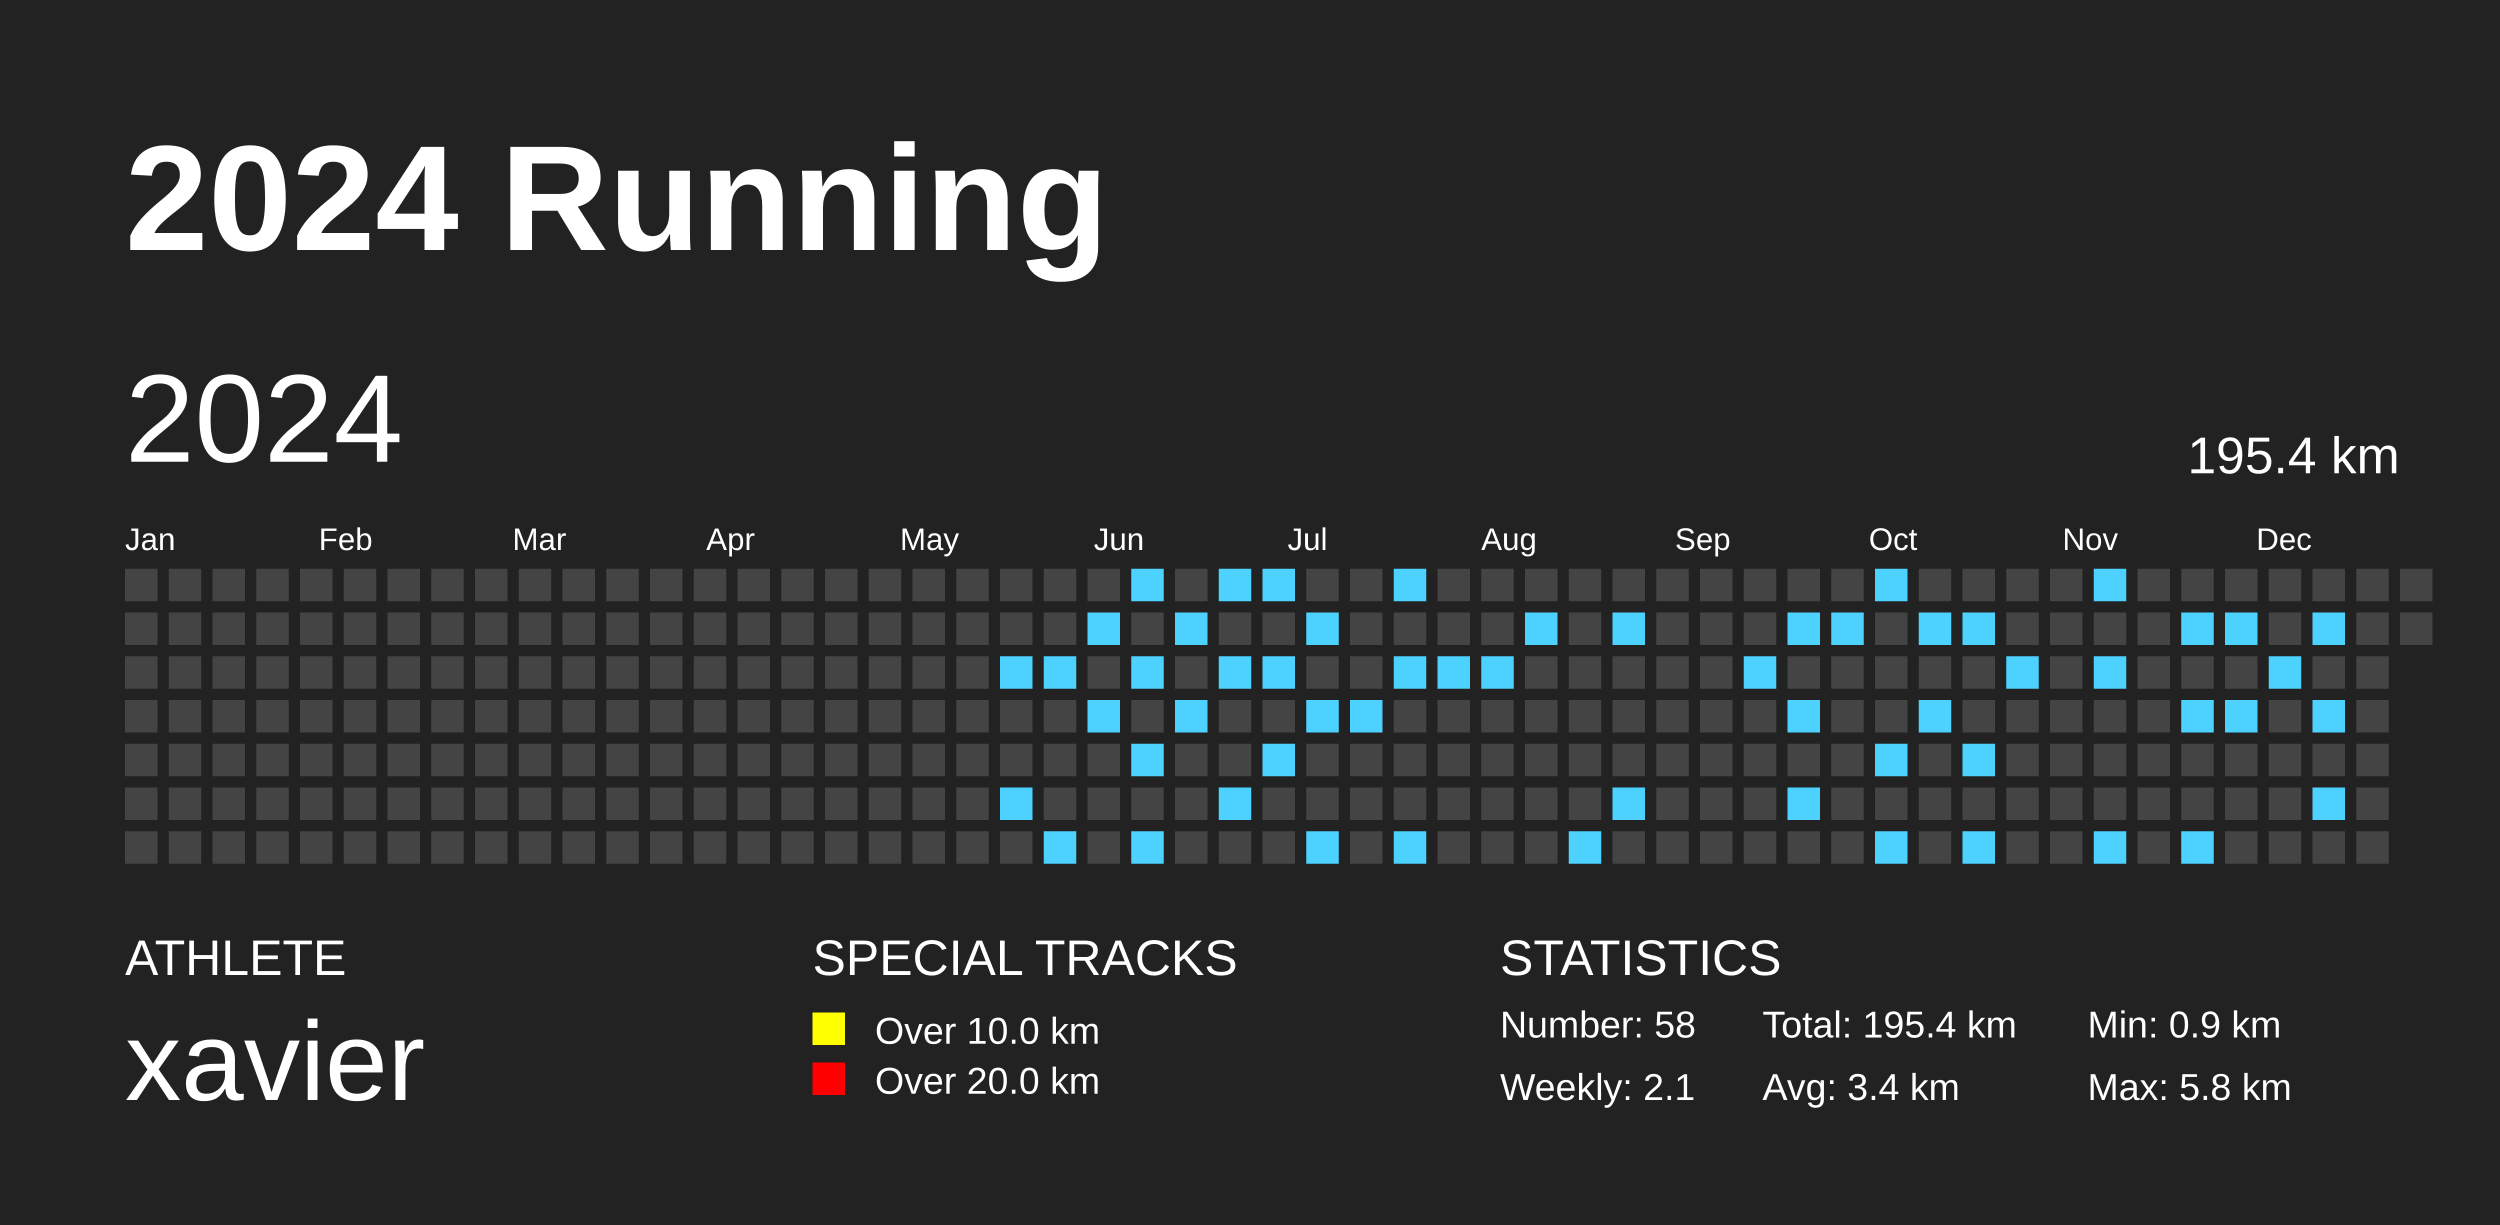
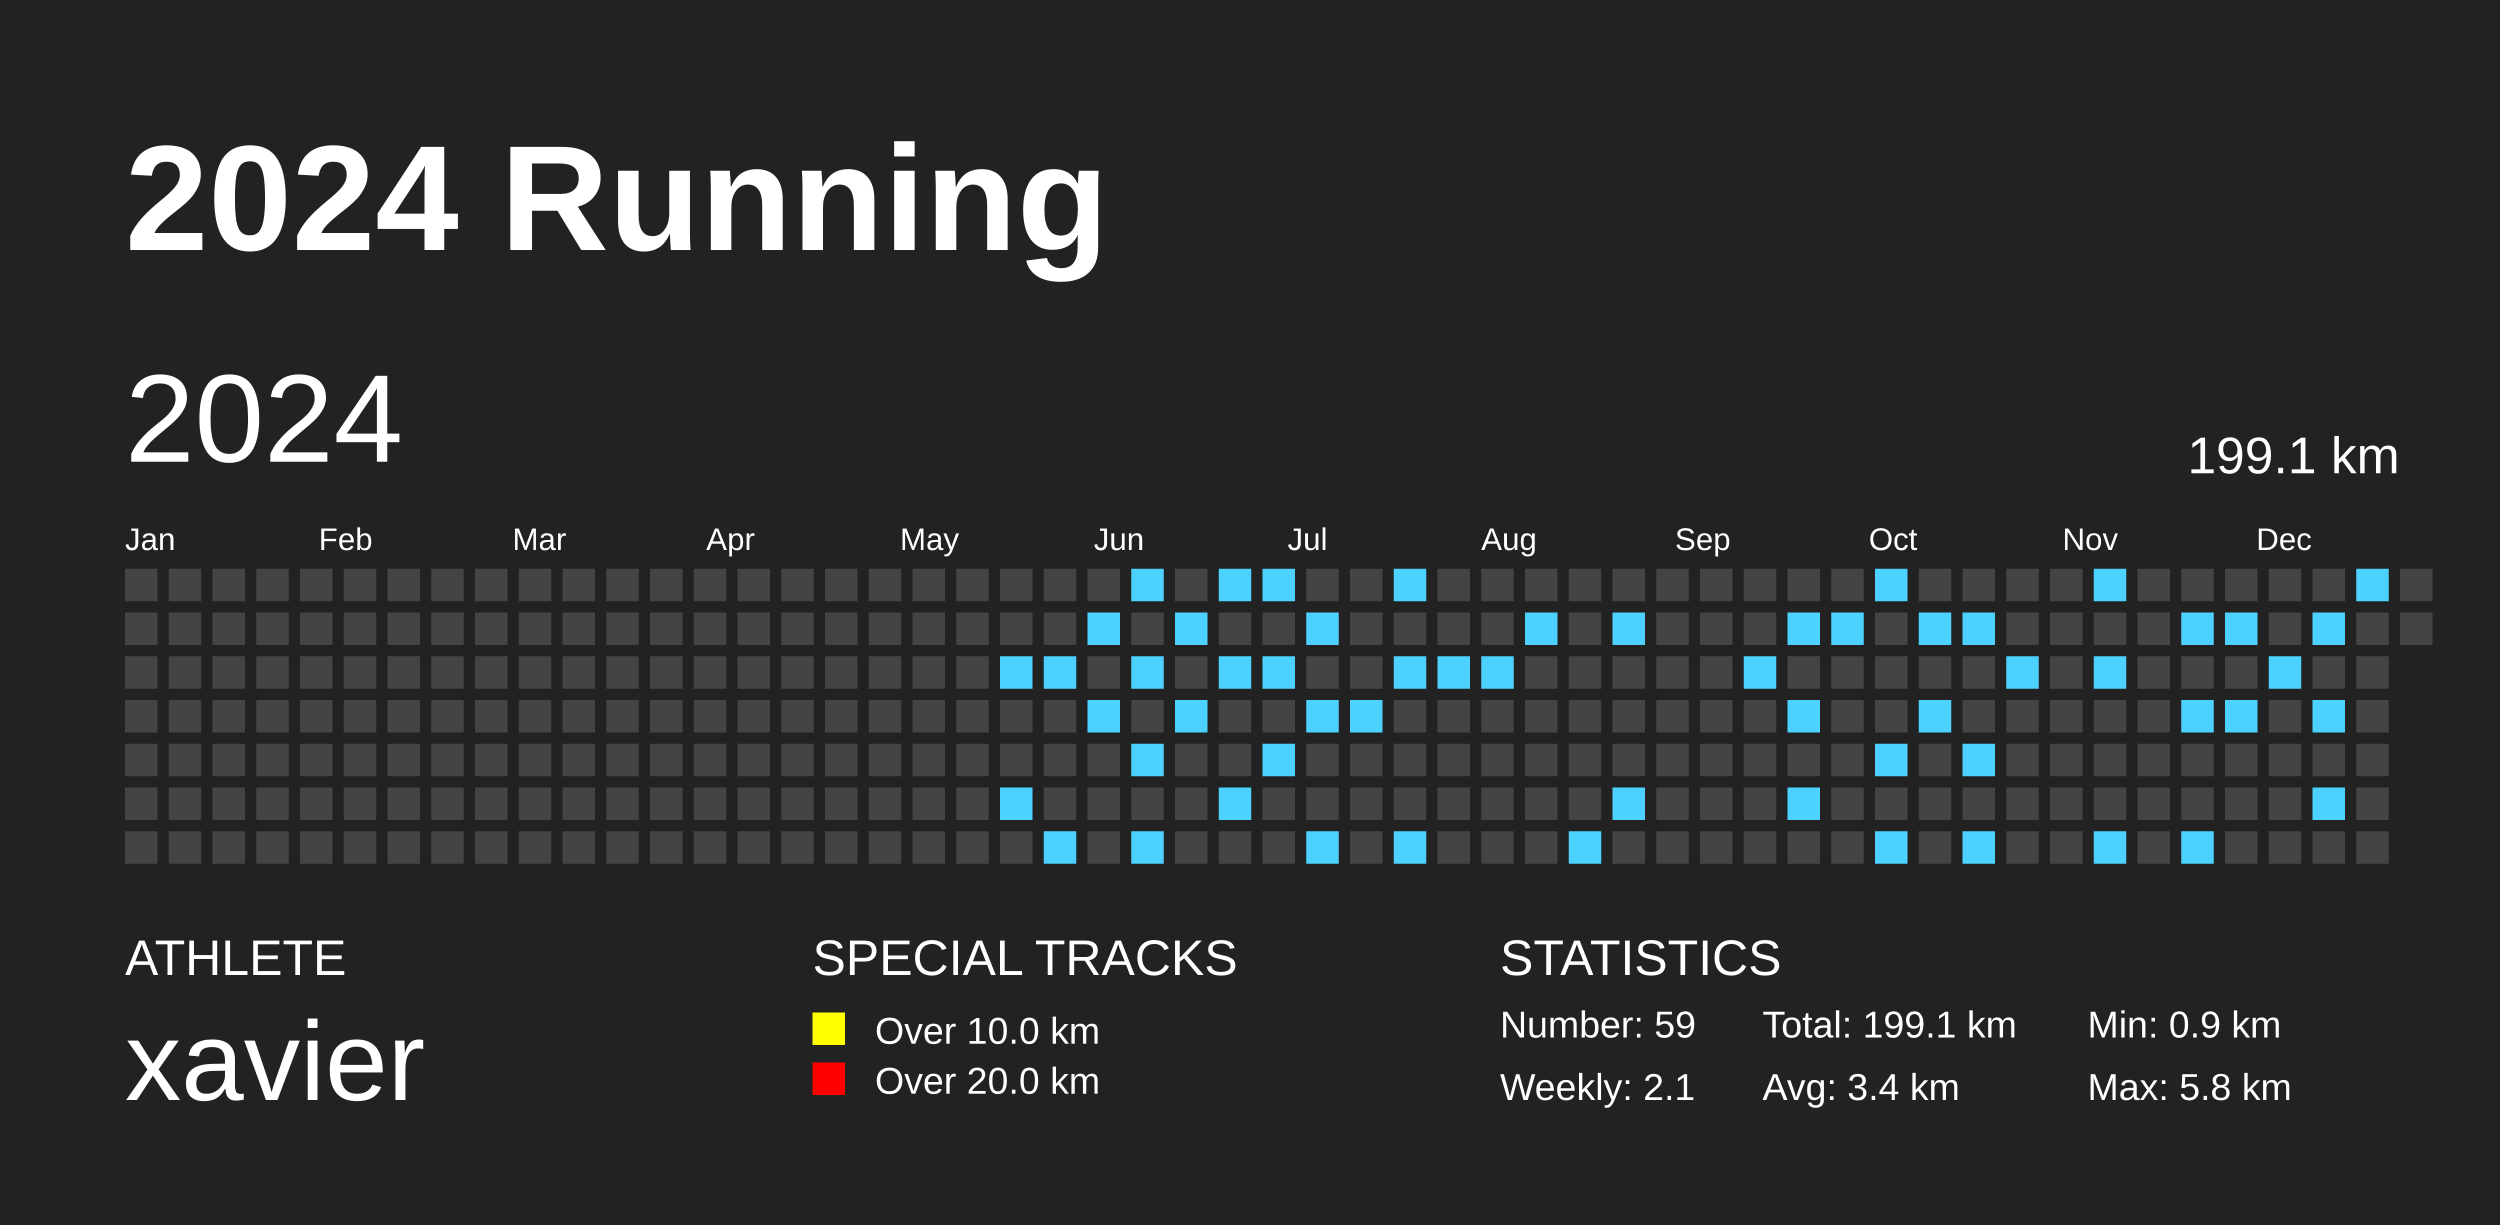
<svg xmlns="http://www.w3.org/2000/svg" baseProfile="full" height="98mm" version="1.1" viewBox="0,0,200,98" width="200mm">
  <defs />
  <rect fill="#222222" height="98" width="200" x="0" y="0" />
  <text fill="#FFFFFF" style="font-size:12px; font-family:Arial; font-weight:bold;" x="10" y="20">2024 Running</text>
  <text fill="#FFFFFF" style="font-size:4px; font-family:Arial" x="10" y="78">ATHLETE</text>
  <text fill="#FFFFFF" style="font-size:9px; font-family:Arial" x="10" y="88">xavier</text>
  <text fill="#FFFFFF" style="font-size:4px; font-family:Arial" x="65" y="78">SPECIAL TRACKS</text>
  <rect fill="yellow" height="2.6" width="2.6" x="65" y="81" />
  <text fill="#FFFFFF" style="font-size:3px; font-family:Arial" x="70" y="83.5">Over 10.0 km</text>
  <rect fill="red" height="2.6" width="2.6" x="65" y="85" />
  <text fill="#FFFFFF" style="font-size:3px; font-family:Arial" x="70" y="87.5">Over 20.0 km</text>
  <text fill="#FFFFFF" style="font-size:4px; font-family:Arial" x="120" y="78">STATISTICS</text>
-   <text fill="#FFFFFF" style="font-size:3px; font-family:Arial" x="120" y="83">Number: 58</text>
+   <text fill="#FFFFFF" style="font-size:3px; font-family:Arial" x="120" y="83">Number: 59</text>
  <text fill="#FFFFFF" style="font-size:3px; font-family:Arial" x="120" y="88">Weekly: 2.1</text>
-   <text fill="#FFFFFF" style="font-size:3px; font-family:Arial" x="141" y="83">Total: 195.4 km</text>
+   <text fill="#FFFFFF" style="font-size:3px; font-family:Arial" x="141" y="83">Total: 199.1 km</text>
  <text fill="#FFFFFF" style="font-size:3px; font-family:Arial" x="141" y="88">Avg: 3.4 km</text>
  <text fill="#FFFFFF" style="font-size:3px; font-family:Arial" x="167" y="83">Min: 0.9 km</text>
  <text fill="#FFFFFF" style="font-size:3px; font-family:Arial" x="167" y="88">Max: 5.8 km</text>
  <text dominant-baseline="hanging" fill="#FFFFFF" style="font-size:10.0px; font-family:Arial;" x="10" y="30">2024</text>
-   <text dominant-baseline="hanging" fill="#FFFFFF" style="font-size:4.125px; font-family:Arial;" x="175" y="35">195.4 km</text>
+   <text dominant-baseline="hanging" fill="#FFFFFF" style="font-size:4.125px; font-family:Arial;" x="175" y="35">199.1 km</text>
  <text fill="#FFFFFF" style="font-size:2.5px; font-family:Arial" x="10.0" y="44">Jan</text>
  <text fill="#FFFFFF" style="font-size:2.5px; font-family:Arial" x="25.5" y="44">Feb</text>
  <text fill="#FFFFFF" style="font-size:2.5px; font-family:Arial" x="41.0" y="44">Mar</text>
  <text fill="#FFFFFF" style="font-size:2.5px; font-family:Arial" x="56.5" y="44">Apr</text>
  <text fill="#FFFFFF" style="font-size:2.5px; font-family:Arial" x="72.0" y="44">May</text>
  <text fill="#FFFFFF" style="font-size:2.5px; font-family:Arial" x="87.5" y="44">Jun</text>
  <text fill="#FFFFFF" style="font-size:2.5px; font-family:Arial" x="103.0" y="44">Jul</text>
  <text fill="#FFFFFF" style="font-size:2.5px; font-family:Arial" x="118.5" y="44">Aug</text>
  <text fill="#FFFFFF" style="font-size:2.5px; font-family:Arial" x="134.0" y="44">Sep</text>
  <text fill="#FFFFFF" style="font-size:2.5px; font-family:Arial" x="149.5" y="44">Oct</text>
  <text fill="#FFFFFF" style="font-size:2.5px; font-family:Arial" x="165.0" y="44">Nov</text>
  <text fill="#FFFFFF" style="font-size:2.5px; font-family:Arial" x="180.5" y="44">Dec</text>
  <rect fill="#444444" height="2.6" width="2.6" x="10.0" y="45.5" />
  <rect fill="#444444" height="2.6" width="2.6" x="10.0" y="49.0" />
  <rect fill="#444444" height="2.6" width="2.6" x="10.0" y="52.5" />
  <rect fill="#444444" height="2.6" width="2.6" x="10.0" y="56.0" />
  <rect fill="#444444" height="2.6" width="2.6" x="10.0" y="59.5" />
  <rect fill="#444444" height="2.6" width="2.6" x="10.0" y="63.0" />
  <rect fill="#444444" height="2.6" width="2.6" x="10.0" y="66.5" />
  <rect fill="#444444" height="2.6" width="2.6" x="13.5" y="45.5" />
  <rect fill="#444444" height="2.6" width="2.6" x="13.5" y="49.0" />
  <rect fill="#444444" height="2.6" width="2.6" x="13.5" y="52.5" />
  <rect fill="#444444" height="2.6" width="2.6" x="13.5" y="56.0" />
  <rect fill="#444444" height="2.6" width="2.6" x="13.5" y="59.5" />
  <rect fill="#444444" height="2.6" width="2.6" x="13.5" y="63.0" />
  <rect fill="#444444" height="2.6" width="2.6" x="13.5" y="66.5" />
  <rect fill="#444444" height="2.6" width="2.6" x="17.0" y="45.5" />
  <rect fill="#444444" height="2.6" width="2.6" x="17.0" y="49.0" />
  <rect fill="#444444" height="2.6" width="2.6" x="17.0" y="52.5" />
  <rect fill="#444444" height="2.6" width="2.6" x="17.0" y="56.0" />
  <rect fill="#444444" height="2.6" width="2.6" x="17.0" y="59.5" />
  <rect fill="#444444" height="2.6" width="2.6" x="17.0" y="63.0" />
  <rect fill="#444444" height="2.6" width="2.6" x="17.0" y="66.5" />
  <rect fill="#444444" height="2.6" width="2.6" x="20.5" y="45.5" />
  <rect fill="#444444" height="2.6" width="2.6" x="20.5" y="49.0" />
  <rect fill="#444444" height="2.6" width="2.6" x="20.5" y="52.5" />
  <rect fill="#444444" height="2.6" width="2.6" x="20.5" y="56.0" />
  <rect fill="#444444" height="2.6" width="2.6" x="20.5" y="59.5" />
  <rect fill="#444444" height="2.6" width="2.6" x="20.5" y="63.0" />
  <rect fill="#444444" height="2.6" width="2.6" x="20.5" y="66.5" />
  <rect fill="#444444" height="2.6" width="2.6" x="24.0" y="45.5" />
  <rect fill="#444444" height="2.6" width="2.6" x="24.0" y="49.0" />
  <rect fill="#444444" height="2.6" width="2.6" x="24.0" y="52.5" />
  <rect fill="#444444" height="2.6" width="2.6" x="24.0" y="56.0" />
  <rect fill="#444444" height="2.6" width="2.6" x="24.0" y="59.5" />
  <rect fill="#444444" height="2.6" width="2.6" x="24.0" y="63.0" />
  <rect fill="#444444" height="2.6" width="2.6" x="24.0" y="66.5" />
  <rect fill="#444444" height="2.6" width="2.6" x="27.5" y="45.5" />
  <rect fill="#444444" height="2.6" width="2.6" x="27.5" y="49.0" />
  <rect fill="#444444" height="2.6" width="2.6" x="27.5" y="52.5" />
  <rect fill="#444444" height="2.6" width="2.6" x="27.5" y="56.0" />
  <rect fill="#444444" height="2.6" width="2.6" x="27.5" y="59.5" />
  <rect fill="#444444" height="2.6" width="2.6" x="27.5" y="63.0" />
  <rect fill="#444444" height="2.6" width="2.6" x="27.5" y="66.5" />
  <rect fill="#444444" height="2.6" width="2.6" x="31.0" y="45.5" />
  <rect fill="#444444" height="2.6" width="2.6" x="31.0" y="49.0" />
  <rect fill="#444444" height="2.6" width="2.6" x="31.0" y="52.5" />
  <rect fill="#444444" height="2.6" width="2.6" x="31.0" y="56.0" />
  <rect fill="#444444" height="2.6" width="2.6" x="31.0" y="59.5" />
  <rect fill="#444444" height="2.6" width="2.6" x="31.0" y="63.0" />
  <rect fill="#444444" height="2.6" width="2.6" x="31.0" y="66.5" />
  <rect fill="#444444" height="2.6" width="2.6" x="34.5" y="45.5" />
  <rect fill="#444444" height="2.6" width="2.6" x="34.5" y="49.0" />
  <rect fill="#444444" height="2.6" width="2.6" x="34.5" y="52.5" />
  <rect fill="#444444" height="2.6" width="2.6" x="34.5" y="56.0" />
  <rect fill="#444444" height="2.6" width="2.6" x="34.5" y="59.5" />
  <rect fill="#444444" height="2.6" width="2.6" x="34.5" y="63.0" />
  <rect fill="#444444" height="2.6" width="2.6" x="34.5" y="66.5" />
  <rect fill="#444444" height="2.6" width="2.6" x="38.0" y="45.5" />
  <rect fill="#444444" height="2.6" width="2.6" x="38.0" y="49.0" />
  <rect fill="#444444" height="2.6" width="2.6" x="38.0" y="52.5" />
  <rect fill="#444444" height="2.6" width="2.6" x="38.0" y="56.0" />
  <rect fill="#444444" height="2.6" width="2.6" x="38.0" y="59.5" />
  <rect fill="#444444" height="2.6" width="2.6" x="38.0" y="63.0" />
  <rect fill="#444444" height="2.6" width="2.6" x="38.0" y="66.5" />
  <rect fill="#444444" height="2.6" width="2.6" x="41.5" y="45.5" />
  <rect fill="#444444" height="2.6" width="2.6" x="41.5" y="49.0" />
  <rect fill="#444444" height="2.6" width="2.6" x="41.5" y="52.5" />
  <rect fill="#444444" height="2.6" width="2.6" x="41.5" y="56.0" />
  <rect fill="#444444" height="2.6" width="2.6" x="41.5" y="59.5" />
  <rect fill="#444444" height="2.6" width="2.6" x="41.5" y="63.0" />
  <rect fill="#444444" height="2.6" width="2.6" x="41.5" y="66.5" />
  <rect fill="#444444" height="2.6" width="2.6" x="45.0" y="45.5" />
  <rect fill="#444444" height="2.6" width="2.6" x="45.0" y="49.0" />
  <rect fill="#444444" height="2.6" width="2.6" x="45.0" y="52.5" />
  <rect fill="#444444" height="2.6" width="2.6" x="45.0" y="56.0" />
  <rect fill="#444444" height="2.6" width="2.6" x="45.0" y="59.5" />
  <rect fill="#444444" height="2.6" width="2.6" x="45.0" y="63.0" />
  <rect fill="#444444" height="2.6" width="2.6" x="45.0" y="66.5" />
  <rect fill="#444444" height="2.6" width="2.6" x="48.5" y="45.5" />
  <rect fill="#444444" height="2.6" width="2.6" x="48.5" y="49.0" />
  <rect fill="#444444" height="2.6" width="2.6" x="48.5" y="52.5" />
  <rect fill="#444444" height="2.6" width="2.6" x="48.5" y="56.0" />
  <rect fill="#444444" height="2.6" width="2.6" x="48.5" y="59.5" />
  <rect fill="#444444" height="2.6" width="2.6" x="48.5" y="63.0" />
  <rect fill="#444444" height="2.6" width="2.6" x="48.5" y="66.5" />
  <rect fill="#444444" height="2.6" width="2.6" x="52.0" y="45.5" />
  <rect fill="#444444" height="2.6" width="2.6" x="52.0" y="49.0" />
  <rect fill="#444444" height="2.6" width="2.6" x="52.0" y="52.5" />
  <rect fill="#444444" height="2.6" width="2.6" x="52.0" y="56.0" />
  <rect fill="#444444" height="2.6" width="2.6" x="52.0" y="59.5" />
  <rect fill="#444444" height="2.6" width="2.6" x="52.0" y="63.0" />
  <rect fill="#444444" height="2.6" width="2.6" x="52.0" y="66.5" />
  <rect fill="#444444" height="2.6" width="2.6" x="55.5" y="45.5" />
  <rect fill="#444444" height="2.6" width="2.6" x="55.5" y="49.0" />
  <rect fill="#444444" height="2.6" width="2.6" x="55.5" y="52.5" />
  <rect fill="#444444" height="2.6" width="2.6" x="55.5" y="56.0" />
  <rect fill="#444444" height="2.6" width="2.6" x="55.5" y="59.5" />
  <rect fill="#444444" height="2.6" width="2.6" x="55.5" y="63.0" />
  <rect fill="#444444" height="2.6" width="2.6" x="55.5" y="66.5" />
  <rect fill="#444444" height="2.6" width="2.6" x="59.0" y="45.5" />
  <rect fill="#444444" height="2.6" width="2.6" x="59.0" y="49.0" />
  <rect fill="#444444" height="2.6" width="2.6" x="59.0" y="52.5" />
  <rect fill="#444444" height="2.6" width="2.6" x="59.0" y="56.0" />
  <rect fill="#444444" height="2.6" width="2.6" x="59.0" y="59.5" />
  <rect fill="#444444" height="2.6" width="2.6" x="59.0" y="63.0" />
  <rect fill="#444444" height="2.6" width="2.6" x="59.0" y="66.5" />
  <rect fill="#444444" height="2.6" width="2.6" x="62.5" y="45.5" />
  <rect fill="#444444" height="2.6" width="2.6" x="62.5" y="49.0" />
  <rect fill="#444444" height="2.6" width="2.6" x="62.5" y="52.5" />
  <rect fill="#444444" height="2.6" width="2.6" x="62.5" y="56.0" />
  <rect fill="#444444" height="2.6" width="2.6" x="62.5" y="59.5" />
  <rect fill="#444444" height="2.6" width="2.6" x="62.5" y="63.0" />
  <rect fill="#444444" height="2.6" width="2.6" x="62.5" y="66.5" />
  <rect fill="#444444" height="2.6" width="2.6" x="66.0" y="45.5" />
  <rect fill="#444444" height="2.6" width="2.6" x="66.0" y="49.0" />
  <rect fill="#444444" height="2.6" width="2.6" x="66.0" y="52.5" />
  <rect fill="#444444" height="2.6" width="2.6" x="66.0" y="56.0" />
  <rect fill="#444444" height="2.6" width="2.6" x="66.0" y="59.5" />
  <rect fill="#444444" height="2.6" width="2.6" x="66.0" y="63.0" />
  <rect fill="#444444" height="2.6" width="2.6" x="66.0" y="66.5" />
  <rect fill="#444444" height="2.6" width="2.6" x="69.5" y="45.5" />
  <rect fill="#444444" height="2.6" width="2.6" x="69.5" y="49.0" />
  <rect fill="#444444" height="2.6" width="2.6" x="69.5" y="52.5" />
  <rect fill="#444444" height="2.6" width="2.6" x="69.5" y="56.0" />
  <rect fill="#444444" height="2.6" width="2.6" x="69.5" y="59.5" />
  <rect fill="#444444" height="2.6" width="2.6" x="69.5" y="63.0" />
  <rect fill="#444444" height="2.6" width="2.6" x="69.5" y="66.5" />
  <rect fill="#444444" height="2.6" width="2.6" x="73.0" y="45.5" />
  <rect fill="#444444" height="2.6" width="2.6" x="73.0" y="49.0" />
  <rect fill="#444444" height="2.6" width="2.6" x="73.0" y="52.5" />
  <rect fill="#444444" height="2.6" width="2.6" x="73.0" y="56.0" />
  <rect fill="#444444" height="2.6" width="2.6" x="73.0" y="59.5" />
  <rect fill="#444444" height="2.6" width="2.6" x="73.0" y="63.0" />
  <rect fill="#444444" height="2.6" width="2.6" x="73.0" y="66.5" />
  <rect fill="#444444" height="2.6" width="2.6" x="76.5" y="45.5" />
  <rect fill="#444444" height="2.6" width="2.6" x="76.5" y="49.0" />
  <rect fill="#444444" height="2.6" width="2.6" x="76.5" y="52.5" />
  <rect fill="#444444" height="2.6" width="2.6" x="76.5" y="56.0" />
  <rect fill="#444444" height="2.6" width="2.6" x="76.5" y="59.5" />
  <rect fill="#444444" height="2.6" width="2.6" x="76.5" y="63.0" />
  <rect fill="#444444" height="2.6" width="2.6" x="76.5" y="66.5" />
  <rect fill="#444444" height="2.6" width="2.6" x="80.0" y="45.5" />
  <rect fill="#444444" height="2.6" width="2.6" x="80.0" y="49.0" />
  <rect fill="#4dd2ff" height="2.6" width="2.6" x="80.0" y="52.5" />
  <rect fill="#444444" height="2.6" width="2.6" x="80.0" y="56.0" />
  <rect fill="#444444" height="2.6" width="2.6" x="80.0" y="59.5" />
  <rect fill="#4dd2ff" height="2.6" width="2.6" x="80.0" y="63.0" />
  <rect fill="#444444" height="2.6" width="2.6" x="80.0" y="66.5" />
  <rect fill="#444444" height="2.6" width="2.6" x="83.5" y="45.5" />
  <rect fill="#444444" height="2.6" width="2.6" x="83.5" y="49.0" />
  <rect fill="#4dd2ff" height="2.6" width="2.6" x="83.5" y="52.5" />
  <rect fill="#444444" height="2.6" width="2.6" x="83.5" y="56.0" />
  <rect fill="#444444" height="2.6" width="2.6" x="83.5" y="59.5" />
  <rect fill="#444444" height="2.6" width="2.6" x="83.5" y="63.0" />
  <rect fill="#4dd2ff" height="2.6" width="2.6" x="83.5" y="66.5" />
  <rect fill="#444444" height="2.6" width="2.6" x="87.0" y="45.5" />
  <rect fill="#4dd2ff" height="2.6" width="2.6" x="87.0" y="49.0" />
  <rect fill="#444444" height="2.6" width="2.6" x="87.0" y="52.5" />
  <rect fill="#4dd2ff" height="2.6" width="2.6" x="87.0" y="56.0" />
  <rect fill="#444444" height="2.6" width="2.6" x="87.0" y="59.5" />
  <rect fill="#444444" height="2.6" width="2.6" x="87.0" y="63.0" />
  <rect fill="#444444" height="2.6" width="2.6" x="87.0" y="66.5" />
  <rect fill="#4dd2ff" height="2.6" width="2.6" x="90.5" y="45.5" />
  <rect fill="#444444" height="2.6" width="2.6" x="90.5" y="49.0" />
  <rect fill="#4dd2ff" height="2.6" width="2.6" x="90.5" y="52.5" />
  <rect fill="#444444" height="2.6" width="2.6" x="90.5" y="56.0" />
  <rect fill="#4dd2ff" height="2.6" width="2.6" x="90.5" y="59.5" />
  <rect fill="#444444" height="2.6" width="2.6" x="90.5" y="63.0" />
  <rect fill="#4dd2ff" height="2.6" width="2.6" x="90.5" y="66.5" />
  <rect fill="#444444" height="2.6" width="2.6" x="94.0" y="45.5" />
  <rect fill="#4dd2ff" height="2.6" width="2.6" x="94.0" y="49.0" />
  <rect fill="#444444" height="2.6" width="2.6" x="94.0" y="52.5" />
  <rect fill="#4dd2ff" height="2.6" width="2.6" x="94.0" y="56.0" />
  <rect fill="#444444" height="2.6" width="2.6" x="94.0" y="59.5" />
  <rect fill="#444444" height="2.6" width="2.6" x="94.0" y="63.0" />
  <rect fill="#444444" height="2.6" width="2.6" x="94.0" y="66.5" />
  <rect fill="#4dd2ff" height="2.6" width="2.6" x="97.5" y="45.5" />
  <rect fill="#444444" height="2.6" width="2.6" x="97.5" y="49.0" />
  <rect fill="#4dd2ff" height="2.6" width="2.6" x="97.5" y="52.5" />
  <rect fill="#444444" height="2.6" width="2.6" x="97.5" y="56.0" />
  <rect fill="#444444" height="2.6" width="2.6" x="97.5" y="59.5" />
  <rect fill="#4dd2ff" height="2.6" width="2.6" x="97.5" y="63.0" />
  <rect fill="#444444" height="2.6" width="2.6" x="97.5" y="66.5" />
  <rect fill="#4dd2ff" height="2.6" width="2.6" x="101.0" y="45.5" />
  <rect fill="#444444" height="2.6" width="2.6" x="101.0" y="49.0" />
  <rect fill="#4dd2ff" height="2.6" width="2.6" x="101.0" y="52.5" />
  <rect fill="#444444" height="2.6" width="2.6" x="101.0" y="56.0" />
  <rect fill="#4dd2ff" height="2.6" width="2.6" x="101.0" y="59.5" />
  <rect fill="#444444" height="2.6" width="2.6" x="101.0" y="63.0" />
  <rect fill="#444444" height="2.6" width="2.6" x="101.0" y="66.5" />
  <rect fill="#444444" height="2.6" width="2.6" x="104.5" y="45.5" />
  <rect fill="#4dd2ff" height="2.6" width="2.6" x="104.5" y="49.0" />
  <rect fill="#444444" height="2.6" width="2.6" x="104.5" y="52.5" />
  <rect fill="#4dd2ff" height="2.6" width="2.6" x="104.5" y="56.0" />
  <rect fill="#444444" height="2.6" width="2.6" x="104.5" y="59.5" />
  <rect fill="#444444" height="2.6" width="2.6" x="104.5" y="63.0" />
  <rect fill="#4dd2ff" height="2.6" width="2.6" x="104.5" y="66.5" />
  <rect fill="#444444" height="2.6" width="2.6" x="108.0" y="45.5" />
  <rect fill="#444444" height="2.6" width="2.6" x="108.0" y="49.0" />
  <rect fill="#444444" height="2.6" width="2.6" x="108.0" y="52.5" />
  <rect fill="#4dd2ff" height="2.6" width="2.6" x="108.0" y="56.0" />
  <rect fill="#444444" height="2.6" width="2.6" x="108.0" y="59.5" />
  <rect fill="#444444" height="2.6" width="2.6" x="108.0" y="63.0" />
  <rect fill="#444444" height="2.6" width="2.6" x="108.0" y="66.5" />
  <rect fill="#4dd2ff" height="2.6" width="2.6" x="111.5" y="45.5" />
  <rect fill="#444444" height="2.6" width="2.6" x="111.5" y="49.0" />
  <rect fill="#4dd2ff" height="2.6" width="2.6" x="111.5" y="52.5" />
  <rect fill="#444444" height="2.6" width="2.6" x="111.5" y="56.0" />
  <rect fill="#444444" height="2.6" width="2.6" x="111.5" y="59.5" />
  <rect fill="#444444" height="2.6" width="2.6" x="111.5" y="63.0" />
  <rect fill="#4dd2ff" height="2.6" width="2.6" x="111.5" y="66.5" />
  <rect fill="#444444" height="2.6" width="2.6" x="115.0" y="45.5" />
  <rect fill="#444444" height="2.6" width="2.6" x="115.0" y="49.0" />
  <rect fill="#4dd2ff" height="2.6" width="2.6" x="115.0" y="52.5" />
  <rect fill="#444444" height="2.6" width="2.6" x="115.0" y="56.0" />
  <rect fill="#444444" height="2.6" width="2.6" x="115.0" y="59.5" />
  <rect fill="#444444" height="2.6" width="2.6" x="115.0" y="63.0" />
  <rect fill="#444444" height="2.6" width="2.6" x="115.0" y="66.5" />
  <rect fill="#444444" height="2.6" width="2.6" x="118.5" y="45.5" />
  <rect fill="#444444" height="2.6" width="2.6" x="118.5" y="49.0" />
  <rect fill="#4dd2ff" height="2.6" width="2.6" x="118.5" y="52.5" />
  <rect fill="#444444" height="2.6" width="2.6" x="118.5" y="56.0" />
  <rect fill="#444444" height="2.6" width="2.6" x="118.5" y="59.5" />
  <rect fill="#444444" height="2.6" width="2.6" x="118.5" y="63.0" />
  <rect fill="#444444" height="2.6" width="2.6" x="118.5" y="66.5" />
  <rect fill="#444444" height="2.6" width="2.6" x="122.0" y="45.5" />
  <rect fill="#4dd2ff" height="2.6" width="2.6" x="122.0" y="49.0" />
  <rect fill="#444444" height="2.6" width="2.6" x="122.0" y="52.5" />
  <rect fill="#444444" height="2.6" width="2.6" x="122.0" y="56.0" />
  <rect fill="#444444" height="2.6" width="2.6" x="122.0" y="59.5" />
  <rect fill="#444444" height="2.6" width="2.6" x="122.0" y="63.0" />
  <rect fill="#444444" height="2.6" width="2.6" x="122.0" y="66.5" />
  <rect fill="#444444" height="2.6" width="2.6" x="125.5" y="45.5" />
  <rect fill="#444444" height="2.6" width="2.6" x="125.5" y="49.0" />
  <rect fill="#444444" height="2.6" width="2.6" x="125.5" y="52.5" />
  <rect fill="#444444" height="2.6" width="2.6" x="125.5" y="56.0" />
  <rect fill="#444444" height="2.6" width="2.6" x="125.5" y="59.5" />
  <rect fill="#444444" height="2.6" width="2.6" x="125.5" y="63.0" />
  <rect fill="#4dd2ff" height="2.6" width="2.6" x="125.5" y="66.5" />
  <rect fill="#444444" height="2.6" width="2.6" x="129.0" y="45.5" />
  <rect fill="#4dd2ff" height="2.6" width="2.6" x="129.0" y="49.0" />
  <rect fill="#444444" height="2.6" width="2.6" x="129.0" y="52.5" />
  <rect fill="#444444" height="2.6" width="2.6" x="129.0" y="56.0" />
  <rect fill="#444444" height="2.6" width="2.6" x="129.0" y="59.5" />
  <rect fill="#4dd2ff" height="2.6" width="2.6" x="129.0" y="63.0" />
  <rect fill="#444444" height="2.6" width="2.6" x="129.0" y="66.5" />
  <rect fill="#444444" height="2.6" width="2.6" x="132.5" y="45.5" />
  <rect fill="#444444" height="2.6" width="2.6" x="132.5" y="49.0" />
  <rect fill="#444444" height="2.6" width="2.6" x="132.5" y="52.5" />
  <rect fill="#444444" height="2.6" width="2.6" x="132.5" y="56.0" />
  <rect fill="#444444" height="2.6" width="2.6" x="132.5" y="59.5" />
  <rect fill="#444444" height="2.6" width="2.6" x="132.5" y="63.0" />
  <rect fill="#444444" height="2.6" width="2.6" x="132.5" y="66.5" />
  <rect fill="#444444" height="2.6" width="2.6" x="136.0" y="45.5" />
  <rect fill="#444444" height="2.6" width="2.6" x="136.0" y="49.0" />
  <rect fill="#444444" height="2.6" width="2.6" x="136.0" y="52.5" />
  <rect fill="#444444" height="2.6" width="2.6" x="136.0" y="56.0" />
  <rect fill="#444444" height="2.6" width="2.6" x="136.0" y="59.5" />
  <rect fill="#444444" height="2.6" width="2.6" x="136.0" y="63.0" />
  <rect fill="#444444" height="2.6" width="2.6" x="136.0" y="66.5" />
  <rect fill="#444444" height="2.6" width="2.6" x="139.5" y="45.5" />
  <rect fill="#444444" height="2.6" width="2.6" x="139.5" y="49.0" />
  <rect fill="#4dd2ff" height="2.6" width="2.6" x="139.5" y="52.5" />
  <rect fill="#444444" height="2.6" width="2.6" x="139.5" y="56.0" />
  <rect fill="#444444" height="2.6" width="2.6" x="139.5" y="59.5" />
  <rect fill="#444444" height="2.6" width="2.6" x="139.5" y="63.0" />
  <rect fill="#444444" height="2.6" width="2.6" x="139.5" y="66.5" />
  <rect fill="#444444" height="2.6" width="2.6" x="143.0" y="45.5" />
  <rect fill="#4dd2ff" height="2.6" width="2.6" x="143.0" y="49.0" />
  <rect fill="#444444" height="2.6" width="2.6" x="143.0" y="52.5" />
  <rect fill="#4dd2ff" height="2.6" width="2.6" x="143.0" y="56.0" />
  <rect fill="#444444" height="2.6" width="2.6" x="143.0" y="59.5" />
  <rect fill="#4dd2ff" height="2.6" width="2.6" x="143.0" y="63.0" />
  <rect fill="#444444" height="2.6" width="2.6" x="143.0" y="66.5" />
  <rect fill="#444444" height="2.6" width="2.6" x="146.5" y="45.5" />
  <rect fill="#4dd2ff" height="2.6" width="2.6" x="146.5" y="49.0" />
  <rect fill="#444444" height="2.6" width="2.6" x="146.5" y="52.5" />
  <rect fill="#444444" height="2.6" width="2.6" x="146.5" y="56.0" />
  <rect fill="#444444" height="2.6" width="2.6" x="146.5" y="59.5" />
  <rect fill="#444444" height="2.6" width="2.6" x="146.5" y="63.0" />
  <rect fill="#444444" height="2.6" width="2.6" x="146.5" y="66.5" />
  <rect fill="#4dd2ff" height="2.6" width="2.6" x="150.0" y="45.5" />
  <rect fill="#444444" height="2.6" width="2.6" x="150.0" y="49.0" />
  <rect fill="#444444" height="2.6" width="2.6" x="150.0" y="52.5" />
  <rect fill="#444444" height="2.6" width="2.6" x="150.0" y="56.0" />
  <rect fill="#4dd2ff" height="2.6" width="2.6" x="150.0" y="59.5" />
  <rect fill="#444444" height="2.6" width="2.6" x="150.0" y="63.0" />
  <rect fill="#4dd2ff" height="2.6" width="2.6" x="150.0" y="66.5" />
  <rect fill="#444444" height="2.6" width="2.6" x="153.5" y="45.5" />
  <rect fill="#4dd2ff" height="2.6" width="2.6" x="153.5" y="49.0" />
  <rect fill="#444444" height="2.6" width="2.6" x="153.5" y="52.5" />
  <rect fill="#4dd2ff" height="2.6" width="2.6" x="153.5" y="56.0" />
  <rect fill="#444444" height="2.6" width="2.6" x="153.5" y="59.5" />
  <rect fill="#444444" height="2.6" width="2.6" x="153.5" y="63.0" />
  <rect fill="#444444" height="2.6" width="2.6" x="153.5" y="66.5" />
  <rect fill="#444444" height="2.6" width="2.6" x="157.0" y="45.5" />
  <rect fill="#4dd2ff" height="2.6" width="2.6" x="157.0" y="49.0" />
  <rect fill="#444444" height="2.6" width="2.6" x="157.0" y="52.5" />
  <rect fill="#444444" height="2.6" width="2.6" x="157.0" y="56.0" />
  <rect fill="#4dd2ff" height="2.6" width="2.6" x="157.0" y="59.5" />
  <rect fill="#444444" height="2.6" width="2.6" x="157.0" y="63.0" />
  <rect fill="#4dd2ff" height="2.6" width="2.6" x="157.0" y="66.5" />
  <rect fill="#444444" height="2.6" width="2.6" x="160.5" y="45.5" />
  <rect fill="#444444" height="2.6" width="2.6" x="160.5" y="49.0" />
  <rect fill="#4dd2ff" height="2.6" width="2.6" x="160.5" y="52.5" />
  <rect fill="#444444" height="2.6" width="2.6" x="160.5" y="56.0" />
  <rect fill="#444444" height="2.6" width="2.6" x="160.5" y="59.5" />
  <rect fill="#444444" height="2.6" width="2.6" x="160.5" y="63.0" />
  <rect fill="#444444" height="2.6" width="2.6" x="160.5" y="66.5" />
  <rect fill="#444444" height="2.6" width="2.6" x="164.0" y="45.5" />
  <rect fill="#444444" height="2.6" width="2.6" x="164.0" y="49.0" />
  <rect fill="#444444" height="2.6" width="2.6" x="164.0" y="52.5" />
  <rect fill="#444444" height="2.6" width="2.6" x="164.0" y="56.0" />
  <rect fill="#444444" height="2.6" width="2.6" x="164.0" y="59.5" />
  <rect fill="#444444" height="2.6" width="2.6" x="164.0" y="63.0" />
  <rect fill="#444444" height="2.6" width="2.6" x="164.0" y="66.5" />
  <rect fill="#4dd2ff" height="2.6" width="2.6" x="167.5" y="45.5" />
  <rect fill="#444444" height="2.6" width="2.6" x="167.5" y="49.0" />
  <rect fill="#4dd2ff" height="2.6" width="2.6" x="167.5" y="52.5" />
  <rect fill="#444444" height="2.6" width="2.6" x="167.5" y="56.0" />
  <rect fill="#444444" height="2.6" width="2.6" x="167.5" y="59.5" />
  <rect fill="#444444" height="2.6" width="2.6" x="167.5" y="63.0" />
  <rect fill="#4dd2ff" height="2.6" width="2.6" x="167.5" y="66.5" />
  <rect fill="#444444" height="2.6" width="2.6" x="171.0" y="45.5" />
  <rect fill="#444444" height="2.6" width="2.6" x="171.0" y="49.0" />
  <rect fill="#444444" height="2.6" width="2.6" x="171.0" y="52.5" />
  <rect fill="#444444" height="2.6" width="2.6" x="171.0" y="56.0" />
  <rect fill="#444444" height="2.6" width="2.6" x="171.0" y="59.5" />
  <rect fill="#444444" height="2.6" width="2.6" x="171.0" y="63.0" />
  <rect fill="#444444" height="2.6" width="2.6" x="171.0" y="66.5" />
  <rect fill="#444444" height="2.6" width="2.6" x="174.5" y="45.5" />
  <rect fill="#4dd2ff" height="2.6" width="2.6" x="174.5" y="49.0" />
  <rect fill="#444444" height="2.6" width="2.6" x="174.5" y="52.5" />
  <rect fill="#4dd2ff" height="2.6" width="2.6" x="174.5" y="56.0" />
  <rect fill="#444444" height="2.6" width="2.6" x="174.5" y="59.5" />
  <rect fill="#444444" height="2.6" width="2.6" x="174.5" y="63.0" />
  <rect fill="#4dd2ff" height="2.6" width="2.6" x="174.5" y="66.5" />
  <rect fill="#444444" height="2.6" width="2.6" x="178.0" y="45.5" />
  <rect fill="#4dd2ff" height="2.6" width="2.6" x="178.0" y="49.0" />
  <rect fill="#444444" height="2.6" width="2.6" x="178.0" y="52.5" />
  <rect fill="#4dd2ff" height="2.6" width="2.6" x="178.0" y="56.0" />
  <rect fill="#444444" height="2.6" width="2.6" x="178.0" y="59.5" />
  <rect fill="#444444" height="2.6" width="2.6" x="178.0" y="63.0" />
  <rect fill="#444444" height="2.6" width="2.6" x="178.0" y="66.5" />
  <rect fill="#444444" height="2.6" width="2.6" x="181.5" y="45.5" />
  <rect fill="#444444" height="2.6" width="2.6" x="181.5" y="49.0" />
  <rect fill="#4dd2ff" height="2.6" width="2.6" x="181.5" y="52.5" />
  <rect fill="#444444" height="2.6" width="2.6" x="181.5" y="56.0" />
  <rect fill="#444444" height="2.6" width="2.6" x="181.5" y="59.5" />
  <rect fill="#444444" height="2.6" width="2.6" x="181.5" y="63.0" />
  <rect fill="#444444" height="2.6" width="2.6" x="181.5" y="66.5" />
  <rect fill="#444444" height="2.6" width="2.6" x="185.0" y="45.5" />
  <rect fill="#4dd2ff" height="2.6" width="2.6" x="185.0" y="49.0" />
  <rect fill="#444444" height="2.6" width="2.6" x="185.0" y="52.5" />
  <rect fill="#4dd2ff" height="2.6" width="2.6" x="185.0" y="56.0" />
  <rect fill="#444444" height="2.6" width="2.6" x="185.0" y="59.5" />
  <rect fill="#4dd2ff" height="2.6" width="2.6" x="185.0" y="63.0" />
  <rect fill="#444444" height="2.6" width="2.6" x="185.0" y="66.5" />
-   <rect fill="#444444" height="2.6" width="2.6" x="188.5" y="45.5" />
+   <rect fill="#4dd2ff" height="2.6" width="2.6" x="188.5" y="45.5" />
  <rect fill="#444444" height="2.6" width="2.6" x="188.5" y="49.0" />
  <rect fill="#444444" height="2.6" width="2.6" x="188.5" y="52.5" />
  <rect fill="#444444" height="2.6" width="2.6" x="188.5" y="56.0" />
  <rect fill="#444444" height="2.6" width="2.6" x="188.5" y="59.5" />
  <rect fill="#444444" height="2.6" width="2.6" x="188.5" y="63.0" />
  <rect fill="#444444" height="2.6" width="2.6" x="188.5" y="66.5" />
  <rect fill="#444444" height="2.6" width="2.6" x="192.0" y="45.5" />
  <rect fill="#444444" height="2.6" width="2.6" x="192.0" y="49.0" />
</svg>
